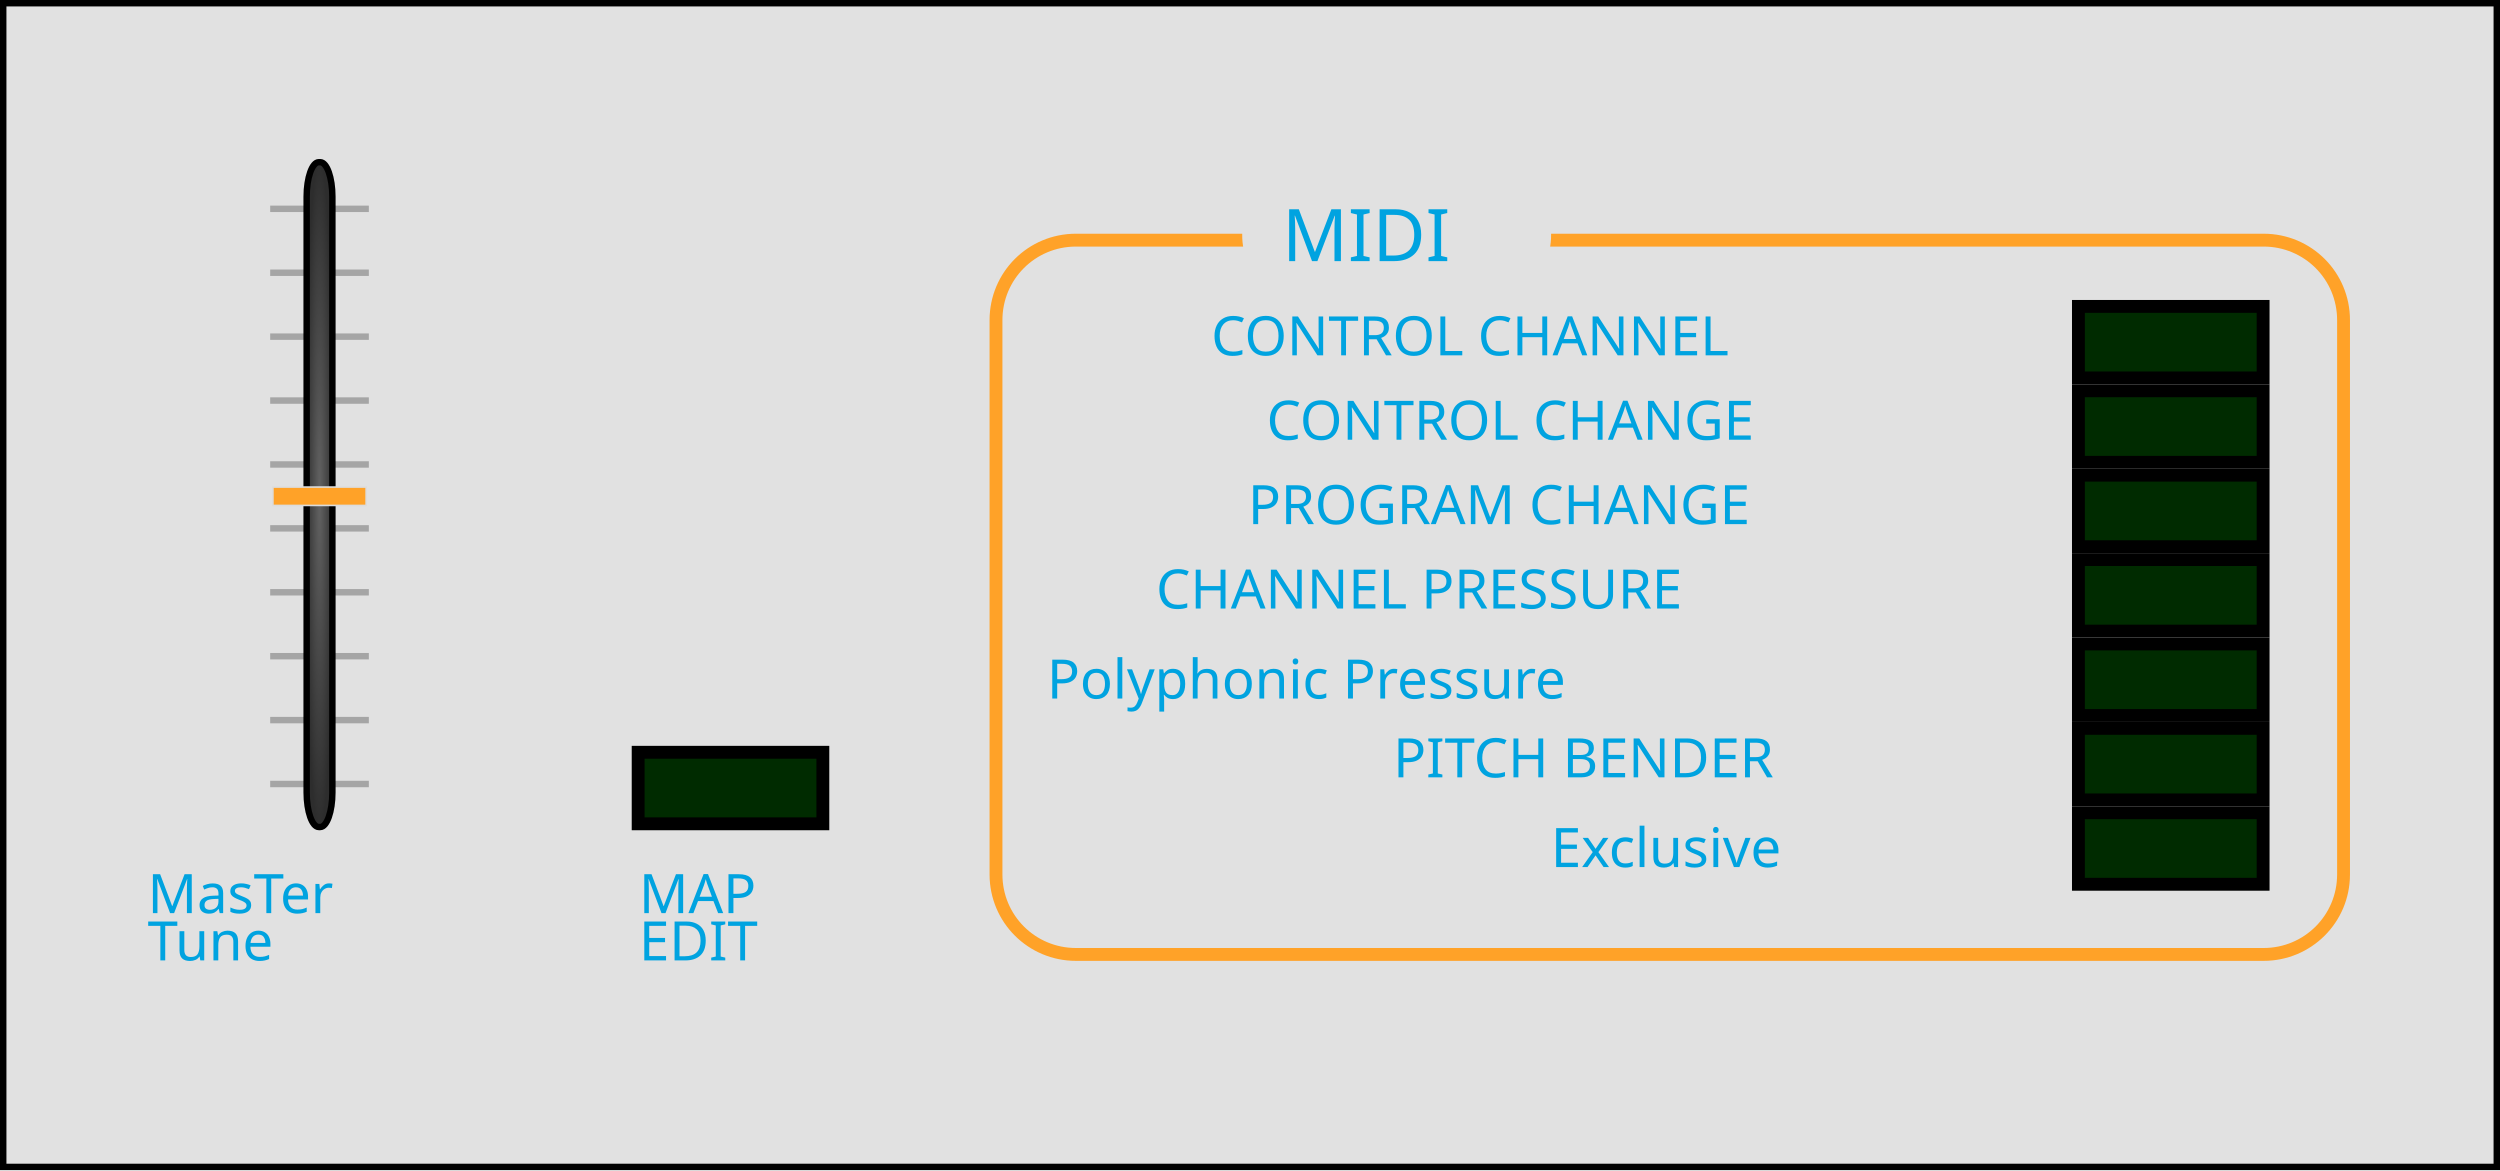
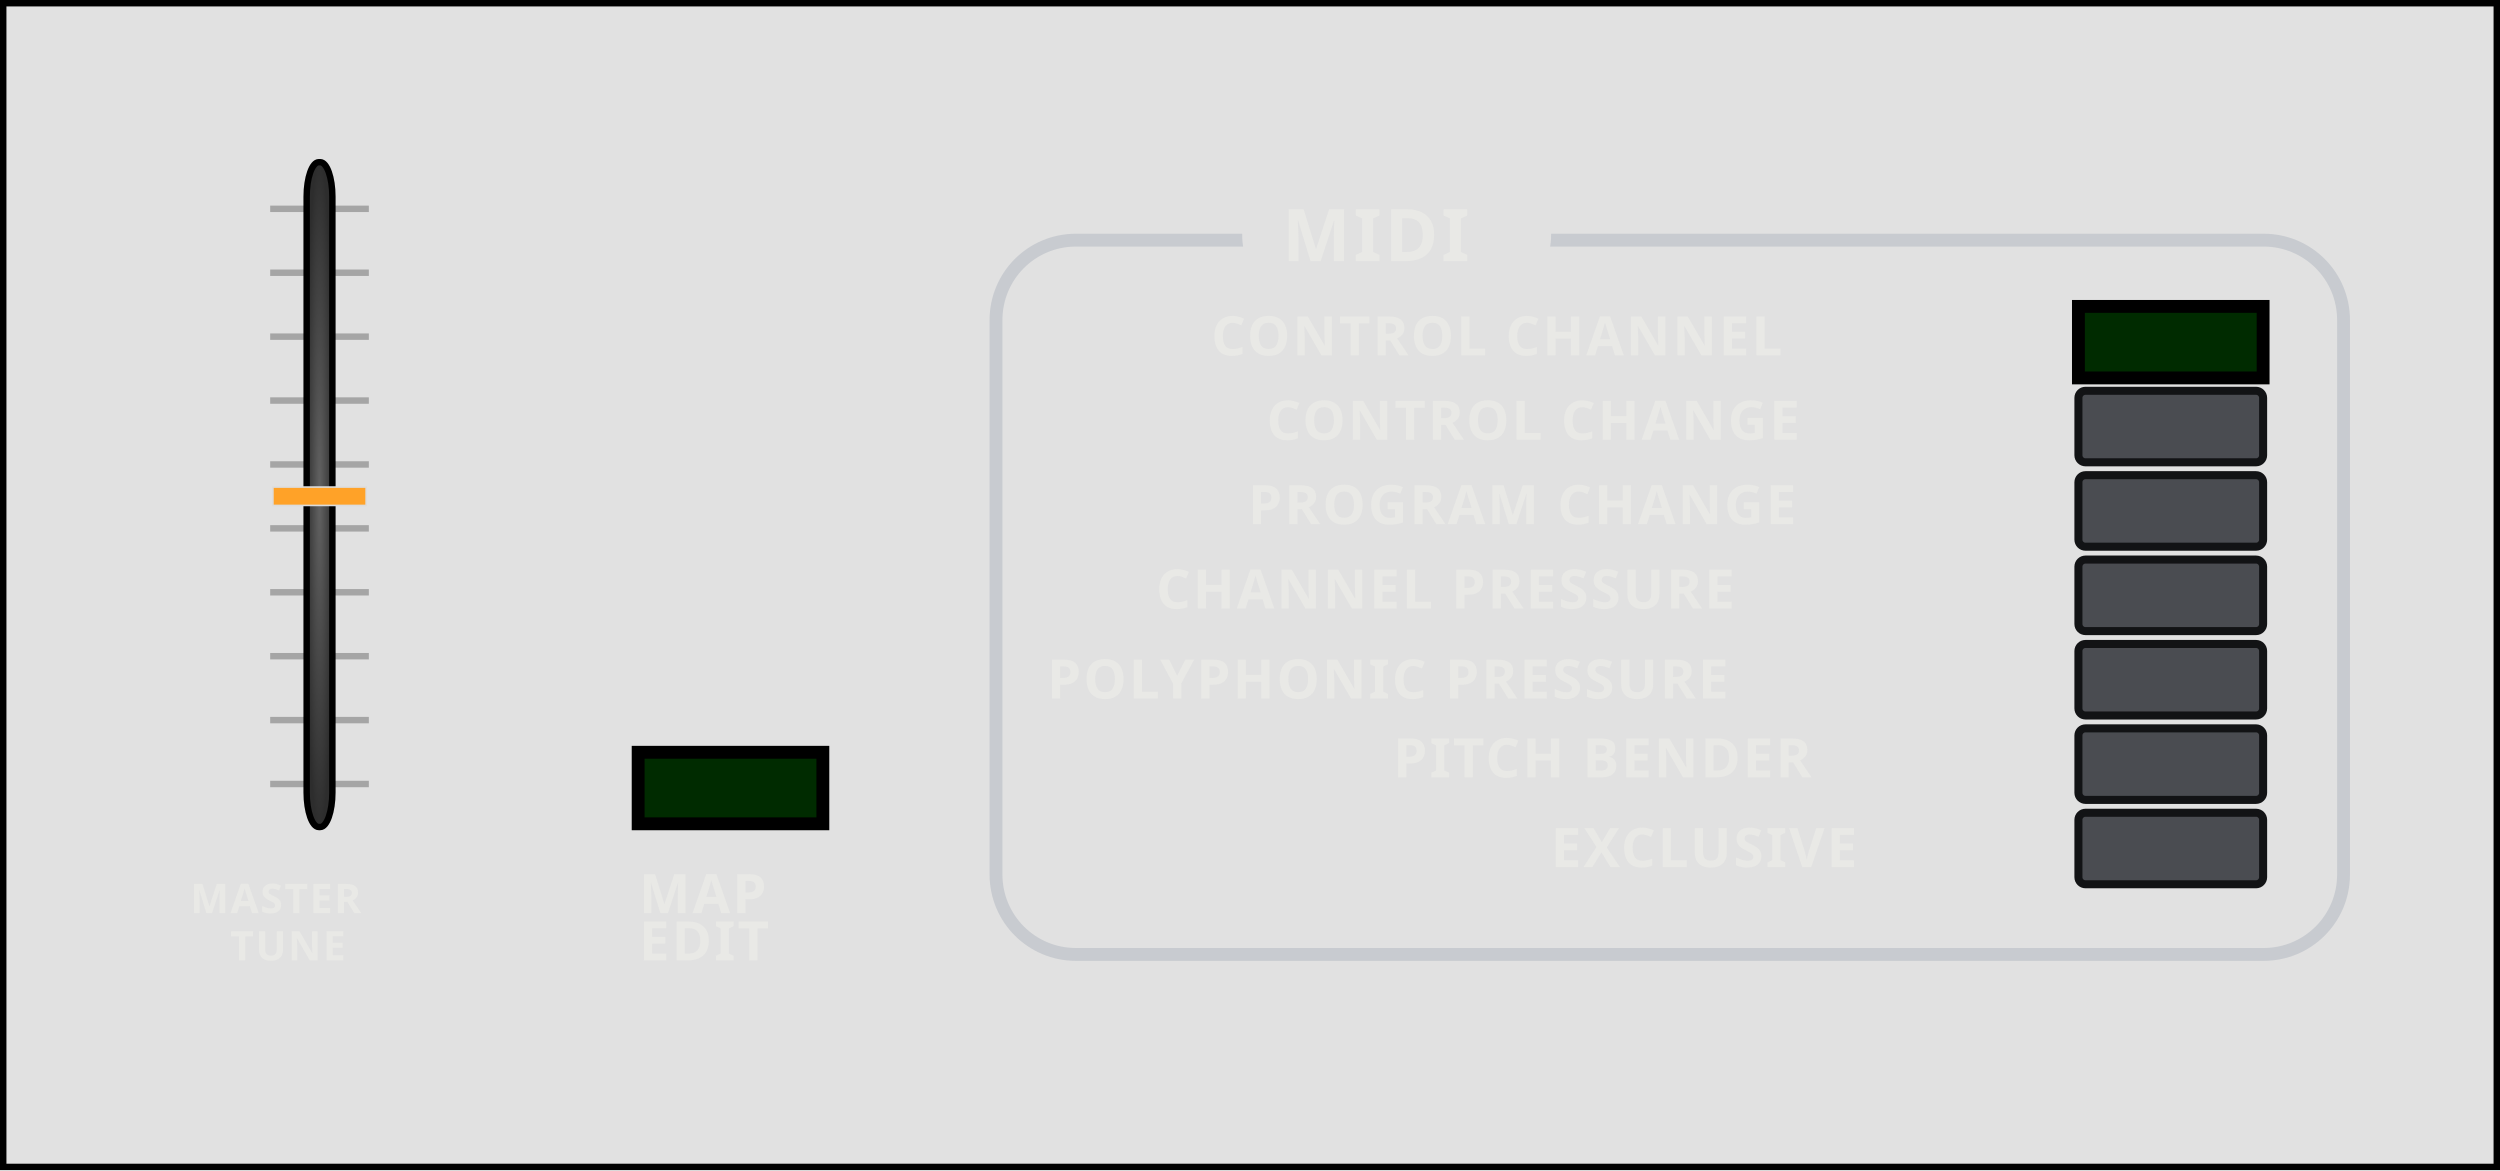
<svg xmlns="http://www.w3.org/2000/svg" xmlns:xlink="http://www.w3.org/1999/xlink" width="777.485mm" height="363.91mm" viewBox="0 0 777.485 363.91" version="1.1" id="svg1">
  <defs id="defs1">
    <clipPath clipPathUnits="userSpaceOnUse" id="clipath_lpe_path-effect54">
      <rect style="display:block;fill:none;stroke:#000000;stroke-width:4;stroke-linecap:round;stroke-dasharray:none" id="rect54" width="16" height="221" x="-300.473" y="111.885" ry="11.47" rx="7.579" />
    </clipPath>
    <clipPath clipPathUnits="userSpaceOnUse" id="clipath_lpe_path-effect66">
      <rect style="display:block;fill:none;stroke:#000000;stroke-width:4;stroke-linecap:round;stroke-dasharray:none" id="rect66" width="16" height="221" x="-300.473" y="111.885" ry="11.47" rx="7.579" />
    </clipPath>
    <clipPath clipPathUnits="userSpaceOnUse" id="clipath_lpe_path-effect79">
      <rect style="display:block;fill:none;stroke:#000000;stroke-width:4;stroke-linecap:round;stroke-dasharray:none" id="rect79" width="16" height="221" x="-300.473" y="111.885" ry="11.47" rx="7.579" />
    </clipPath>
    <clipPath clipPathUnits="userSpaceOnUse" id="clipath_lpe_path-effect94">
      <rect style="display:block;fill:none;stroke:#000000;stroke-width:4;stroke-linecap:round;stroke-dasharray:none" id="rect94" width="16" height="221" x="-300.473" y="111.885" ry="11.47" rx="7.579" />
    </clipPath>
    <clipPath clipPathUnits="userSpaceOnUse" id="clipath_lpe_path-effect107">
      <rect style="display:block;fill:none;stroke:#000000;stroke-width:4;stroke-linecap:round;stroke-dasharray:none" id="rect107" width="16" height="221" x="-300.473" y="111.885" ry="11.47" rx="7.579" />
    </clipPath>
    <clipPath clipPathUnits="userSpaceOnUse" id="clipath_lpe_path-effect165">
      <rect style="display:block;fill:none;stroke:#000000;stroke-width:4;stroke-linecap:round;stroke-dasharray:none" id="rect165" width="16" height="221" x="-300.473" y="111.885" ry="11.47" rx="7.579" />
    </clipPath>
    <clipPath clipPathUnits="userSpaceOnUse" id="clipath_lpe_path-effect167">
      <rect style="display:block;fill:none;stroke:#000000;stroke-width:4;stroke-linecap:round;stroke-dasharray:none" id="rect167" width="16" height="221" x="-300.473" y="111.885" ry="11.47" rx="7.579" />
    </clipPath>
    <clipPath clipPathUnits="userSpaceOnUse" id="clipath_lpe_path-effect169">
      <rect style="display:block;fill:none;stroke:#000000;stroke-width:4;stroke-linecap:round;stroke-dasharray:none" id="rect169" width="16" height="221" x="-300.473" y="111.885" ry="11.47" rx="7.579" />
    </clipPath>
    <clipPath clipPathUnits="userSpaceOnUse" id="clipath_lpe_path-effect171">
      <rect style="display:block;fill:none;stroke:#000000;stroke-width:4;stroke-linecap:round;stroke-dasharray:none" id="rect171" width="16" height="221" x="-300.473" y="111.885" ry="11.47" rx="7.579" />
    </clipPath>
    <clipPath clipPathUnits="userSpaceOnUse" id="clipath_lpe_path-effect173">
      <rect style="display:block;fill:none;stroke:#000000;stroke-width:4;stroke-linecap:round;stroke-dasharray:none" id="rect173" width="16" height="221" x="-300.473" y="111.885" ry="11.47" rx="7.579" />
    </clipPath>
    <clipPath clipPathUnits="userSpaceOnUse" id="clipath_lpe_path-effect238">
      <rect style="display:block;fill:none;stroke:#000000;stroke-width:4;stroke-linecap:round;stroke-dasharray:none" id="rect238" width="16" height="221" x="-300.473" y="111.885" ry="11.47" rx="7.579" />
    </clipPath>
    <clipPath clipPathUnits="userSpaceOnUse" id="clipath_lpe_path-effect240">
      <rect style="display:block;fill:none;stroke:#000000;stroke-width:4;stroke-linecap:round;stroke-dasharray:none" id="rect240" width="16" height="221" x="-300.473" y="111.885" ry="11.47" rx="7.579" />
    </clipPath>
    <clipPath clipPathUnits="userSpaceOnUse" id="clipath_lpe_path-effect242">
      <rect style="display:block;fill:none;stroke:#000000;stroke-width:4;stroke-linecap:round;stroke-dasharray:none" id="rect242" width="16" height="221" x="-300.473" y="111.885" ry="11.47" rx="7.579" />
    </clipPath>
    <clipPath clipPathUnits="userSpaceOnUse" id="clipath_lpe_path-effect244">
      <rect style="display:block;fill:none;stroke:#000000;stroke-width:4;stroke-linecap:round;stroke-dasharray:none" id="rect244" width="16" height="221" x="-300.473" y="111.885" ry="11.47" rx="7.579" />
    </clipPath>
    <clipPath clipPathUnits="userSpaceOnUse" id="clipath_lpe_path-effect246">
      <rect style="display:block;fill:none;stroke:#000000;stroke-width:4;stroke-linecap:round;stroke-dasharray:none" id="rect246" width="16" height="221" x="-300.473" y="111.885" ry="11.47" rx="7.579" />
    </clipPath>
    <clipPath clipPathUnits="userSpaceOnUse" id="clipath_lpe_path-effect267">
      <rect style="display:block;fill:none;stroke:#000000;stroke-width:4;stroke-linecap:round;stroke-dasharray:none" id="rect267" width="16" height="221" x="-300.473" y="111.885" ry="11.47" rx="7.579" />
    </clipPath>
    <clipPath clipPathUnits="userSpaceOnUse" id="clipath_lpe_path-effect279">
      <rect style="display:block;fill:none;stroke:#000000;stroke-width:4;stroke-linecap:round;stroke-dasharray:none" id="rect279" width="16" height="221" x="-300.473" y="111.885" ry="11.47" rx="7.579" />
    </clipPath>
    <clipPath clipPathUnits="userSpaceOnUse" id="clipath_lpe_path-effect292">
      <rect style="display:block;fill:none;stroke:#000000;stroke-width:4;stroke-linecap:round;stroke-dasharray:none" id="rect292" width="16" height="221" x="-300.473" y="111.885" ry="11.47" rx="7.579" />
    </clipPath>
    <clipPath clipPathUnits="userSpaceOnUse" id="clipPath59">
-       <path id="lpe_path-effect59" style="display:block;fill:none;fill-opacity:1;stroke:#ffa228;stroke-width:4;stroke-dasharray:none" class="powerclip" d="M 60.352,1280.17 H 493.431 v 236.138 H 60.352 Z m 104.966,-15.921 c -11.854,0 -21.396,9.543 -21.396,21.396 0,11.854 9.543,21.396 21.396,21.396 h 53.271 c 11.854,0 21.396,-9.543 21.396,-21.396 0,-11.854 -9.543,-21.396 -21.396,-21.396 z" />
+       <path id="lpe_path-effect59" style="display:block;fill:none;fill-opacity:1;stroke-width:4;stroke-dasharray:none;stroke:#c8cbd0" class="powerclip" d="M 60.352,1280.17 H 493.431 v 236.138 H 60.352 Z m 104.966,-15.921 c -11.854,0 -21.396,9.543 -21.396,21.396 0,11.854 9.543,21.396 21.396,21.396 h 53.271 c 11.854,0 21.396,-9.543 21.396,-21.396 0,-11.854 -9.543,-21.396 -21.396,-21.396 z" />
    </clipPath>
    <radialGradient xlink:href="#linearGradient31" id="radialGradient64" gradientUnits="userSpaceOnUse" gradientTransform="matrix(0.5,0,0,11.59062,789.8087,-2409.585)" cx="-292.473" cy="222.385" fx="-292.473" fy="222.385" r="9" />
    <linearGradient id="linearGradient31">
      <stop style="stop-color:#626262;stop-opacity:1;" offset="0" id="stop31" />
      <stop style="stop-color:#2d2d2d;stop-opacity:1;" offset="1" id="stop32" />
    </linearGradient>
  </defs>
  <g id="layer1" transform="translate(342.6354,74.34793)">
    <rect style="display:inline;fill:#000000;fill-opacity:0.12;stroke:#000000;stroke-width:2;stroke-dasharray:none" id="rect11" width="775.485" height="361.91" x="-341.635" y="-73.348" />
  </g>
  <g id="layer10" style="display:inline">
-     <text xml:space="preserve" style="font-style:normal;font-variant:normal;font-weight:normal;font-stretch:normal;font-size:16.933px;line-height:11.289px;font-family:Earth-Mod;-inkscape-font-specification:'Earth-Mod, Normal';font-variant-ligatures:normal;font-variant-caps:normal;font-variant-numeric:normal;font-variant-east-asian:normal;writing-mode:lr-tb;direction:ltr;fill:#00a3e0;fill-opacity:1" x="376.675" y="110.516" id="text30">
-       <tspan id="tspan30" style="font-style:normal;font-variant:normal;font-weight:normal;font-stretch:normal;font-size:16.933px;font-family:Earth-Mod;-inkscape-font-specification:'Earth-Mod, Normal';font-variant-ligatures:normal;font-variant-caps:normal;font-variant-numeric:normal;font-variant-east-asian:normal;fill:#00a3e0" x="376.675" y="110.516">CONTROL CHANNEL</tspan>
+     <text xml:space="preserve" style="font-style:normal;font-variant:normal;font-stretch:normal;font-size:16.933px;line-height:11.289px;font-variant-ligatures:normal;font-variant-caps:normal;font-variant-numeric:normal;font-variant-east-asian:normal;writing-mode:lr-tb;direction:ltr;fill-opacity:1;font-family:'Barlow Semi Condensed';-inkscape-font-specification:'Barlow Semi Condensed, Semi-Bold';font-weight:600;fill:#e9e9e6;stroke:none;letter-spacing:0.04em" x="376.675" y="110.516" id="text30">
+       <tspan id="tspan30" style="font-style:normal;font-variant:normal;font-stretch:normal;font-size:16.933px;font-variant-ligatures:normal;font-variant-caps:normal;font-variant-numeric:normal;font-variant-east-asian:normal;font-family:'Barlow Semi Condensed';-inkscape-font-specification:'Barlow Semi Condensed, Semi-Bold';font-weight:600;fill:#e9e9e6;stroke:none;letter-spacing:0.04em" x="376.675" y="110.516">CONTROL CHANNEL</tspan>
    </text>
-     <text xml:space="preserve" style="font-style:normal;font-variant:normal;font-weight:normal;font-stretch:normal;font-size:16.933px;line-height:11.289px;font-family:Earth-Mod;-inkscape-font-specification:'Earth-Mod, Normal';font-variant-ligatures:normal;font-variant-caps:normal;font-variant-numeric:normal;font-variant-east-asian:normal;writing-mode:lr-tb;direction:ltr;fill:#00a3e0;fill-opacity:1" x="393.897" y="136.761" id="text31">
-       <tspan id="tspan31" style="font-style:normal;font-variant:normal;font-weight:normal;font-stretch:normal;font-size:16.933px;font-family:Earth-Mod;-inkscape-font-specification:'Earth-Mod, Normal';font-variant-ligatures:normal;font-variant-caps:normal;font-variant-numeric:normal;font-variant-east-asian:normal;fill:#00a3e0" x="393.897" y="136.761">CONTROL CHANGE</tspan>
+     <text xml:space="preserve" style="font-style:normal;font-variant:normal;font-stretch:normal;font-size:16.933px;line-height:11.289px;font-variant-ligatures:normal;font-variant-caps:normal;font-variant-numeric:normal;font-variant-east-asian:normal;writing-mode:lr-tb;direction:ltr;fill-opacity:1;font-family:'Barlow Semi Condensed';-inkscape-font-specification:'Barlow Semi Condensed, Semi-Bold';font-weight:600;fill:#e9e9e6;stroke:none;letter-spacing:0.04em" x="393.897" y="136.761" id="text31">
+       <tspan id="tspan31" style="font-style:normal;font-variant:normal;font-stretch:normal;font-size:16.933px;font-variant-ligatures:normal;font-variant-caps:normal;font-variant-numeric:normal;font-variant-east-asian:normal;font-family:'Barlow Semi Condensed';-inkscape-font-specification:'Barlow Semi Condensed, Semi-Bold';font-weight:600;fill:#e9e9e6;stroke:none;letter-spacing:0.04em" x="393.897" y="136.761">CONTROL CHANGE</tspan>
    </text>
-     <text xml:space="preserve" style="font-style:normal;font-variant:normal;font-weight:normal;font-stretch:normal;font-size:16.933px;line-height:11.289px;font-family:Earth-Mod;-inkscape-font-specification:'Earth-Mod, Normal';font-variant-ligatures:normal;font-variant-caps:normal;font-variant-numeric:normal;font-variant-east-asian:normal;writing-mode:lr-tb;direction:ltr;fill:#00a3e0;fill-opacity:1" x="359.527" y="189.252" id="text32">
-       <tspan id="tspan32" style="font-style:normal;font-variant:normal;font-weight:normal;font-stretch:normal;font-size:16.933px;font-family:Earth-Mod;-inkscape-font-specification:'Earth-Mod, Normal';font-variant-ligatures:normal;font-variant-caps:normal;font-variant-numeric:normal;font-variant-east-asian:normal;fill:#00a3e0" x="359.527" y="189.252">CHANNEL PRESSURE</tspan>
+     <text xml:space="preserve" style="font-style:normal;font-variant:normal;font-stretch:normal;font-size:16.933px;line-height:11.289px;font-variant-ligatures:normal;font-variant-caps:normal;font-variant-numeric:normal;font-variant-east-asian:normal;writing-mode:lr-tb;direction:ltr;fill-opacity:1;font-family:'Barlow Semi Condensed';-inkscape-font-specification:'Barlow Semi Condensed, Semi-Bold';font-weight:600;fill:#e9e9e6;stroke:none;letter-spacing:0.04em" x="359.527" y="189.252" id="text32">
+       <tspan id="tspan32" style="font-style:normal;font-variant:normal;font-stretch:normal;font-size:16.933px;font-variant-ligatures:normal;font-variant-caps:normal;font-variant-numeric:normal;font-variant-east-asian:normal;font-family:'Barlow Semi Condensed';-inkscape-font-specification:'Barlow Semi Condensed, Semi-Bold';font-weight:600;fill:#e9e9e6;stroke:none;letter-spacing:0.04em" x="359.527" y="189.252">CHANNEL PRESSURE</tspan>
    </text>
-     <text xml:space="preserve" style="font-style:normal;font-variant:normal;font-weight:normal;font-stretch:normal;font-size:16.933px;line-height:11.289px;font-family:Earth-Mod;-inkscape-font-specification:'Earth-Mod, Normal';font-variant-ligatures:normal;font-variant-caps:normal;font-variant-numeric:normal;font-variant-east-asian:normal;writing-mode:lr-tb;direction:ltr;fill:#00a3e0;fill-opacity:1" x="388.11" y="163.007" id="text33">
-       <tspan id="tspan33" style="font-style:normal;font-variant:normal;font-weight:normal;font-stretch:normal;font-size:16.933px;font-family:Earth-Mod;-inkscape-font-specification:'Earth-Mod, Normal';font-variant-ligatures:normal;font-variant-caps:normal;font-variant-numeric:normal;font-variant-east-asian:normal;fill:#00a3e0" x="388.11" y="163.007">PROGRAM CHANGE</tspan>
+     <text xml:space="preserve" style="font-style:normal;font-variant:normal;font-stretch:normal;font-size:16.933px;line-height:11.289px;font-variant-ligatures:normal;font-variant-caps:normal;font-variant-numeric:normal;font-variant-east-asian:normal;writing-mode:lr-tb;direction:ltr;fill-opacity:1;font-family:'Barlow Semi Condensed';-inkscape-font-specification:'Barlow Semi Condensed, Semi-Bold';font-weight:600;fill:#e9e9e6;stroke:none;letter-spacing:0.04em" x="388.11" y="163.007" id="text33">
+       <tspan id="tspan33" style="font-style:normal;font-variant:normal;font-stretch:normal;font-size:16.933px;font-variant-ligatures:normal;font-variant-caps:normal;font-variant-numeric:normal;font-variant-east-asian:normal;font-family:'Barlow Semi Condensed';-inkscape-font-specification:'Barlow Semi Condensed, Semi-Bold';font-weight:600;fill:#e9e9e6;stroke:none;letter-spacing:0.04em" x="388.11" y="163.007">PROGRAM CHANGE</tspan>
    </text>
-     <text xml:space="preserve" style="font-style:normal;font-variant:normal;font-weight:normal;font-stretch:normal;font-size:16.933px;line-height:11.289px;font-family:Earth-Mod;-inkscape-font-specification:'Earth-Mod, Normal';font-variant-ligatures:normal;font-variant-caps:normal;font-variant-numeric:normal;font-variant-east-asian:normal;writing-mode:lr-tb;direction:ltr;fill:#00a3e0;fill-opacity:1" x="325.61" y="217.242" id="text42">
-       <tspan id="tspan42" style="font-style:normal;font-variant:normal;font-weight:normal;font-stretch:normal;font-size:16.933px;font-family:Earth-Mod;-inkscape-font-specification:'Earth-Mod, Normal';font-variant-ligatures:normal;font-variant-caps:normal;font-variant-numeric:normal;font-variant-east-asian:normal;fill:#00a3e0" x="325.61" y="217.242">Polyphonic Pressure</tspan>
+     <text xml:space="preserve" style="font-style:normal;font-variant:normal;font-stretch:normal;font-size:16.933px;line-height:11.289px;font-variant-ligatures:normal;font-variant-caps:normal;font-variant-numeric:normal;font-variant-east-asian:normal;writing-mode:lr-tb;direction:ltr;fill-opacity:1;font-family:'Barlow Semi Condensed';-inkscape-font-specification:'Barlow Semi Condensed, Semi-Bold';font-weight:600;fill:#e9e9e6;stroke:none;letter-spacing:0.04em" x="325.61" y="217.242" id="text42">
+       <tspan id="tspan42" style="font-style:normal;font-variant:normal;font-stretch:normal;font-size:16.933px;font-variant-ligatures:normal;font-variant-caps:normal;font-variant-numeric:normal;font-variant-east-asian:normal;font-family:'Barlow Semi Condensed';-inkscape-font-specification:'Barlow Semi Condensed, Semi-Bold';font-weight:600;fill:#e9e9e6;stroke:none;letter-spacing:0.04em" x="325.61" y="217.242">POLYPHONIC PRESSURE</tspan>
    </text>
-     <text xml:space="preserve" style="font-style:normal;font-variant:normal;font-weight:normal;font-stretch:normal;font-size:16.933px;line-height:11.289px;font-family:Earth-Mod;-inkscape-font-specification:'Earth-Mod, Normal';font-variant-ligatures:normal;font-variant-caps:normal;font-variant-numeric:normal;font-variant-east-asian:normal;writing-mode:lr-tb;direction:ltr;fill:#00a3e0;fill-opacity:1" x="433.279" y="241.743" id="text44">
-       <tspan id="tspan44" style="font-style:normal;font-variant:normal;font-weight:normal;font-stretch:normal;font-size:16.933px;font-family:Earth-Mod;-inkscape-font-specification:'Earth-Mod, Normal';font-variant-ligatures:normal;font-variant-caps:normal;font-variant-numeric:normal;font-variant-east-asian:normal;fill:#00a3e0" x="433.279" y="241.743">PITCH BENDER</tspan>
+     <text xml:space="preserve" style="font-style:normal;font-variant:normal;font-stretch:normal;font-size:16.933px;line-height:11.289px;font-variant-ligatures:normal;font-variant-caps:normal;font-variant-numeric:normal;font-variant-east-asian:normal;writing-mode:lr-tb;direction:ltr;fill-opacity:1;font-family:'Barlow Semi Condensed';-inkscape-font-specification:'Barlow Semi Condensed, Semi-Bold';font-weight:600;fill:#e9e9e6;stroke:none;letter-spacing:0.04em" x="433.279" y="241.743" id="text44">
+       <tspan id="tspan44" style="font-style:normal;font-variant:normal;font-stretch:normal;font-size:16.933px;font-variant-ligatures:normal;font-variant-caps:normal;font-variant-numeric:normal;font-variant-east-asian:normal;font-family:'Barlow Semi Condensed';-inkscape-font-specification:'Barlow Semi Condensed, Semi-Bold';font-weight:600;fill:#e9e9e6;stroke:none;letter-spacing:0.04em" x="433.279" y="241.743">PITCH BENDER</tspan>
    </text>
-     <text xml:space="preserve" style="font-style:normal;font-variant:normal;font-weight:normal;font-stretch:normal;font-size:16.933px;line-height:11.289px;font-family:Earth-Mod;-inkscape-font-specification:'Earth-Mod, Normal';font-variant-ligatures:normal;font-variant-caps:normal;font-variant-numeric:normal;font-variant-east-asian:normal;writing-mode:lr-tb;direction:ltr;fill:#00a3e0;fill-opacity:1" x="482.318" y="269.642" id="text45">
-       <tspan id="tspan45" style="font-style:normal;font-variant:normal;font-weight:normal;font-stretch:normal;font-size:16.933px;font-family:Earth-Mod;-inkscape-font-specification:'Earth-Mod, Normal';font-variant-ligatures:normal;font-variant-caps:normal;font-variant-numeric:normal;font-variant-east-asian:normal;fill:#00a3e0" x="482.318" y="269.642">Exclusive</tspan>
+     <text xml:space="preserve" style="font-style:normal;font-variant:normal;font-stretch:normal;font-size:16.933px;line-height:11.289px;font-variant-ligatures:normal;font-variant-caps:normal;font-variant-numeric:normal;font-variant-east-asian:normal;writing-mode:lr-tb;direction:ltr;fill-opacity:1;font-family:'Barlow Semi Condensed';-inkscape-font-specification:'Barlow Semi Condensed, Semi-Bold';font-weight:600;fill:#e9e9e6;stroke:none;letter-spacing:0.04em" x="482.318" y="269.642" id="text45">
+       <tspan id="tspan45" style="font-style:normal;font-variant:normal;font-stretch:normal;font-size:16.933px;font-variant-ligatures:normal;font-variant-caps:normal;font-variant-numeric:normal;font-variant-east-asian:normal;font-family:'Barlow Semi Condensed';-inkscape-font-specification:'Barlow Semi Condensed, Semi-Bold';font-weight:600;fill:#e9e9e6;stroke:none;letter-spacing:0.04em" x="482.318" y="269.642">EXCLUSIVE</tspan>
    </text>
-     <text xml:space="preserve" style="font-style:normal;font-variant:normal;font-weight:normal;font-stretch:normal;font-size:22.578px;line-height:11.289px;font-family:Earth-Mod;-inkscape-font-specification:'Earth-Mod, Normal';font-variant-ligatures:normal;font-variant-caps:normal;font-variant-numeric:normal;font-variant-east-asian:normal;writing-mode:lr-tb;direction:ltr;fill:#00a3e0;fill-opacity:1" x="398.734" y="81.206" id="text47">
-       <tspan id="tspan47" style="font-style:normal;font-variant:normal;font-weight:normal;font-stretch:normal;font-size:22.578px;font-family:Earth-Mod;-inkscape-font-specification:'Earth-Mod, Normal';font-variant-ligatures:normal;font-variant-caps:normal;font-variant-numeric:normal;font-variant-east-asian:normal;fill:#00a3e0" x="398.734" y="81.206">MIDI</tspan>
+     <text xml:space="preserve" style="font-style:normal;font-variant:normal;font-stretch:normal;font-size:22.578px;line-height:11.289px;font-variant-ligatures:normal;font-variant-caps:normal;font-variant-numeric:normal;font-variant-east-asian:normal;writing-mode:lr-tb;direction:ltr;fill-opacity:1;font-family:'Barlow Semi Condensed';-inkscape-font-specification:'Barlow Semi Condensed, Semi-Bold';font-weight:600;fill:#e9e9e6;stroke:none;letter-spacing:0.04em" x="398.734" y="81.206" id="text47">
+       <tspan id="tspan47" style="font-style:normal;font-variant:normal;font-stretch:normal;font-size:22.578px;font-variant-ligatures:normal;font-variant-caps:normal;font-variant-numeric:normal;font-variant-east-asian:normal;font-family:'Barlow Semi Condensed';-inkscape-font-specification:'Barlow Semi Condensed, Semi-Bold';font-weight:600;fill:#e9e9e6;stroke:none;letter-spacing:0.04em" x="398.734" y="81.206">MIDI</tspan>
    </text>
-     <text xml:space="preserve" style="font-style:normal;font-variant:normal;font-weight:normal;font-stretch:normal;font-size:16.933px;line-height:14.711px;font-family:Earth-Mod;-inkscape-font-specification:'Earth-Mod, Normal';font-variant-ligatures:normal;font-variant-caps:normal;font-variant-numeric:normal;font-variant-east-asian:normal;writing-mode:lr-tb;direction:ltr;fill:#00a3e0;fill-opacity:1" x="198.736" y="283.971" id="text49">
-       <tspan id="tspan49" style="font-style:normal;font-variant:normal;font-weight:normal;font-stretch:normal;font-size:16.933px;font-family:Earth-Mod;-inkscape-font-specification:'Earth-Mod, Normal';font-variant-ligatures:normal;font-variant-caps:normal;font-variant-numeric:normal;font-variant-east-asian:normal;fill:#00a3e0;line-height:14.711px" x="198.736" y="283.971">MAP </tspan>
-       <tspan style="font-style:normal;font-variant:normal;font-weight:normal;font-stretch:normal;font-size:16.933px;font-family:Earth-Mod;-inkscape-font-specification:'Earth-Mod, Normal';font-variant-ligatures:normal;font-variant-caps:normal;font-variant-numeric:normal;font-variant-east-asian:normal;fill:#00a3e0;line-height:14.711px" x="198.736" y="298.682" id="tspan65">EDIT</tspan>
+     <text xml:space="preserve" style="font-style:normal;font-variant:normal;font-stretch:normal;font-size:16.933px;line-height:14.711px;font-variant-ligatures:normal;font-variant-caps:normal;font-variant-numeric:normal;font-variant-east-asian:normal;writing-mode:lr-tb;direction:ltr;fill-opacity:1;font-family:'Barlow Semi Condensed';-inkscape-font-specification:'Barlow Semi Condensed, Semi-Bold';font-weight:600;fill:#e9e9e6;stroke:none;letter-spacing:0.04em" x="198.736" y="283.971" id="text49">
+       <tspan id="tspan49" style="font-style:normal;font-variant:normal;font-stretch:normal;font-size:16.933px;font-variant-ligatures:normal;font-variant-caps:normal;font-variant-numeric:normal;font-variant-east-asian:normal;line-height:14.711px;font-family:'Barlow Semi Condensed';-inkscape-font-specification:'Barlow Semi Condensed, Semi-Bold';font-weight:600;fill:#e9e9e6;stroke:none;letter-spacing:0.04em" x="198.736" y="283.971">MAP </tspan>
+       <tspan style="font-style:normal;font-variant:normal;font-stretch:normal;font-size:16.933px;font-variant-ligatures:normal;font-variant-caps:normal;font-variant-numeric:normal;font-variant-east-asian:normal;line-height:14.711px;font-family:'Barlow Semi Condensed';-inkscape-font-specification:'Barlow Semi Condensed, Semi-Bold';font-weight:600;fill:#e9e9e6;stroke:none;letter-spacing:0.04em" x="198.736" y="298.682" id="tspan65">EDIT</tspan>
    </text>
-     <text xml:space="preserve" style="font-style:normal;font-variant:normal;font-weight:normal;font-stretch:normal;font-size:16.933px;line-height:14.711px;font-family:Earth-Mod;-inkscape-font-specification:'Earth-Mod, Normal';font-variant-ligatures:normal;font-variant-caps:normal;font-variant-numeric:normal;font-variant-east-asian:normal;writing-mode:lr-tb;direction:ltr;display:inline;fill:#00a3e0;stroke:none;stroke-width:2;stroke-linecap:square" x="45.913" y="283.971" id="text227-6">
-       <tspan style="font-style:normal;font-variant:normal;font-weight:normal;font-stretch:normal;font-size:16.933px;font-family:Earth-Mod;-inkscape-font-specification:'Earth-Mod, Normal';font-variant-ligatures:normal;font-variant-caps:normal;font-variant-numeric:normal;font-variant-east-asian:normal;fill:#00a3e0;stroke:none;stroke-width:2;line-height:14.711px" x="45.913" y="283.971" id="tspan254-6">MasTer</tspan>
-       <tspan style="font-style:normal;font-variant:normal;font-weight:normal;font-stretch:normal;font-size:16.933px;font-family:Earth-Mod;-inkscape-font-specification:'Earth-Mod, Normal';font-variant-ligatures:normal;font-variant-caps:normal;font-variant-numeric:normal;font-variant-east-asian:normal;fill:#00a3e0;stroke:none;stroke-width:2;line-height:14.711px" x="45.913" y="298.682" id="tspan9">Tune</tspan>
+     <text xml:space="preserve" style="font-style:normal;font-variant:normal;font-stretch:normal;line-height:14.711px;font-variant-ligatures:normal;font-variant-caps:normal;font-variant-numeric:normal;font-variant-east-asian:normal;writing-mode:lr-tb;direction:ltr;display:inline;stroke-width:2;stroke-linecap:square;font-family:'Barlow Semi Condensed';-inkscape-font-specification:'Barlow Semi Condensed, Semi-Bold';font-weight:600;fill:#e9e9e6;stroke:none;letter-spacing:0.04em;text-anchor:middle;text-align:center;font-size:12.7px" x="98.843" y="283.971" id="text227-6">
+       <tspan style="font-style:normal;font-variant:normal;font-stretch:normal;font-variant-ligatures:normal;font-variant-caps:normal;font-variant-numeric:normal;font-variant-east-asian:normal;stroke-width:2;line-height:14.711px;font-family:'Barlow Semi Condensed';-inkscape-font-specification:'Barlow Semi Condensed, Semi-Bold';font-weight:600;fill:#e9e9e6;stroke:none;letter-spacing:0.04em;text-anchor:middle;text-align:center;font-size:12.7px" x="98.843" y="283.971" id="tspan254-6">MASTER</tspan>
+       <tspan style="font-style:normal;font-variant:normal;font-stretch:normal;font-variant-ligatures:normal;font-variant-caps:normal;font-variant-numeric:normal;font-variant-east-asian:normal;stroke-width:2;line-height:14.711px;font-family:'Barlow Semi Condensed';-inkscape-font-specification:'Barlow Semi Condensed, Semi-Bold';font-weight:600;fill:#e9e9e6;stroke:none;letter-spacing:0.04em;text-anchor:middle;text-align:center;font-size:12.7px" x="98.843" y="298.682" id="tspan9">TUNE</tspan>
    </text>
  </g>
  <g id="layer11">
    <g id="g63" transform="translate(-544.2047,-14.18043)" style="display:inline">
      <g id="g62">
        <path style="fill:none;fill-opacity:0;stroke:#a5a5a5;stroke-width:2;stroke-linecap:square;stroke-dasharray:none;stroke-opacity:1" d="m 629.229,79.126 h 28.687" id="path53" />
        <path style="fill:none;fill-opacity:0;stroke:#a5a5a5;stroke-width:2;stroke-linecap:square;stroke-dasharray:none;stroke-opacity:1" d="m 629.229,99.001 h 28.687" id="path54" />
        <path style="fill:none;fill-opacity:0;stroke:#a5a5a5;stroke-width:2;stroke-linecap:square;stroke-dasharray:none;stroke-opacity:1" d="m 629.229,118.876 h 28.687" id="path55-3" />
        <path style="fill:none;fill-opacity:0;stroke:#a5a5a5;stroke-width:2;stroke-linecap:square;stroke-dasharray:none;stroke-opacity:1" d="m 629.229,138.751 h 28.687" id="path56-9" />
        <path style="fill:none;fill-opacity:0;stroke:#a5a5a5;stroke-width:2;stroke-linecap:square;stroke-dasharray:none;stroke-opacity:1" d="m 629.229,158.626 h 28.687" id="path57-4" />
        <path style="fill:none;fill-opacity:0;stroke:#a5a5a5;stroke-width:2;stroke-linecap:square;stroke-dasharray:none;stroke-opacity:1" d="m 629.229,178.501 h 28.687" id="path58-8" />
        <path style="fill:none;fill-opacity:0;stroke:#a5a5a5;stroke-width:2;stroke-linecap:square;stroke-dasharray:none;stroke-opacity:1" d="m 629.229,198.376 h 28.687" id="path59-1" />
        <path style="fill:none;fill-opacity:0;stroke:#a5a5a5;stroke-width:2;stroke-linecap:square;stroke-dasharray:none;stroke-opacity:1" d="m 629.229,218.251 h 28.687" id="path60-2" />
        <path style="fill:none;fill-opacity:0;stroke:#a5a5a5;stroke-width:2;stroke-linecap:square;stroke-dasharray:none;stroke-opacity:1" d="m 629.229,238.126 h 28.687" id="path61-9" />
        <path style="fill:none;fill-opacity:0;stroke:#a5a5a5;stroke-width:2;stroke-linecap:square;stroke-dasharray:none;stroke-opacity:1" d="m 629.229,258.001 h 28.687" id="path62-3" />
      </g>
      <rect style="fill:url(#radialGradient64);fill-opacity:1;stroke:#000000;stroke-width:2;stroke-linecap:round;stroke-dasharray:none" id="rect62" width="8" height="206.76" x="639.572" y="64.62" ry="10.731" rx="3.789" />
    </g>
  </g>
  <g id="layer16" />
  <g id="layer12" style="display:inline">
    <rect style="display:inline;fill:#ffa228;fill-opacity:1;stroke:#dcdcdc;stroke-width:0.5;stroke-linecap:square;stroke-dasharray:none;stroke-opacity:1" id="rect63" width="29" height="5.718" x="84.867" y="151.471" />
  </g>
  <g id="layer13">
-     <rect style="display:inline;fill:#002b00;fill-opacity:1;stroke:#000000;stroke-width:4;stroke-linecap:square" id="rect12" width="57.44" height="22.245" x="646.375" y="121.533" />
-     <rect style="display:inline;fill:#002b00;fill-opacity:1;stroke:#000000;stroke-width:4;stroke-linecap:square" id="rect18" width="57.44" height="22.245" x="646.375" y="174.024" />
-     <rect style="display:inline;fill:#002b00;fill-opacity:1;stroke:#000000;stroke-width:4;stroke-linecap:square" id="rect13" width="57.44" height="22.245" x="646.375" y="147.779" />
-     <rect style="display:inline;fill:#002b00;fill-opacity:1;stroke:#000000;stroke-width:4;stroke-linecap:square" id="rect45" width="57.44" height="22.245" x="646.375" y="200.269" />
-     <rect style="display:inline;fill:#002b00;fill-opacity:1;stroke:#000000;stroke-width:4;stroke-linecap:square" id="rect46" width="57.44" height="22.245" x="646.375" y="226.515" />
-     <rect style="display:inline;fill:#002b00;fill-opacity:1;stroke:#000000;stroke-width:4;stroke-linecap:square" id="rect47" width="57.44" height="22.245" x="646.375" y="252.76" />
+     <rect style="display:inline;stroke-linecap:square;fill:#4a4c51;fill-opacity:1;stroke:#121315;stroke-width:2.5" id="rect12" width="57.44" height="22.245" x="646.375" y="121.533" rx="2.2" />
+     <rect style="display:inline;stroke-linecap:square;fill:#4a4c51;fill-opacity:1;stroke:#121315;stroke-width:2.5" id="rect18" width="57.44" height="22.245" x="646.375" y="174.024" rx="2.2" />
+     <rect style="display:inline;stroke-linecap:square;fill:#4a4c51;fill-opacity:1;stroke:#121315;stroke-width:2.5" id="rect13" width="57.44" height="22.245" x="646.375" y="147.779" rx="2.2" />
+     <rect style="display:inline;stroke-linecap:square;fill:#4a4c51;fill-opacity:1;stroke:#121315;stroke-width:2.5" id="rect45" width="57.44" height="22.245" x="646.375" y="200.269" rx="2.2" />
+     <rect style="display:inline;stroke-linecap:square;fill:#4a4c51;fill-opacity:1;stroke:#121315;stroke-width:2.5" id="rect46" width="57.44" height="22.245" x="646.375" y="226.515" rx="2.2" />
+     <rect style="display:inline;stroke-linecap:square;fill:#4a4c51;fill-opacity:1;stroke:#121315;stroke-width:2.5" id="rect47" width="57.44" height="22.245" x="646.375" y="252.76" rx="2.2" />
  </g>
  <g id="layer18">
-     <path id="path36" transform="translate(242.397,-1212.487)" clip-path="url(#clipPath59)" d="M 92.223,1287.17 H 461.56 c 13.778,0 24.871,11.092 24.871,24.871 v 172.397 c 0,13.778 -11.092,24.871 -24.871,24.871 H 92.223 c -13.778,0 -24.871,-11.092 -24.871,-24.871 v -172.397 c 0,-13.778 11.092,-24.871 24.871,-24.871 z" style="display:inline;fill:none;fill-opacity:1;stroke:#ffa228;stroke-width:4;stroke-dasharray:none" />
+     <path id="path36" transform="translate(242.397,-1212.487)" clip-path="url(#clipPath59)" d="M 92.223,1287.17 H 461.56 c 13.778,0 24.871,11.092 24.871,24.871 v 172.397 c 0,13.778 -11.092,24.871 -24.871,24.871 H 92.223 c -13.778,0 -24.871,-11.092 -24.871,-24.871 v -172.397 c 0,-13.778 11.092,-24.871 24.871,-24.871 z" style="display:inline;fill:none;fill-opacity:1;stroke-width:4;stroke-dasharray:none;stroke:#c8cbd0" />
  </g>
  <g id="layer15" />
  <g id="layer14" style="display:inline">
    <rect style="display:inline;fill:#002b00;fill-opacity:1;stroke:#000000;stroke-width:4;stroke-linecap:square" id="rect11-3" width="57.44" height="22.245" x="646.375" y="95.288" />
    <rect style="display:inline;fill:#002b00;fill-opacity:1;stroke:#000000;stroke-width:4;stroke-linecap:square" id="rect49" width="57.44" height="22.245" x="198.462" y="233.954" />
  </g>
</svg>
